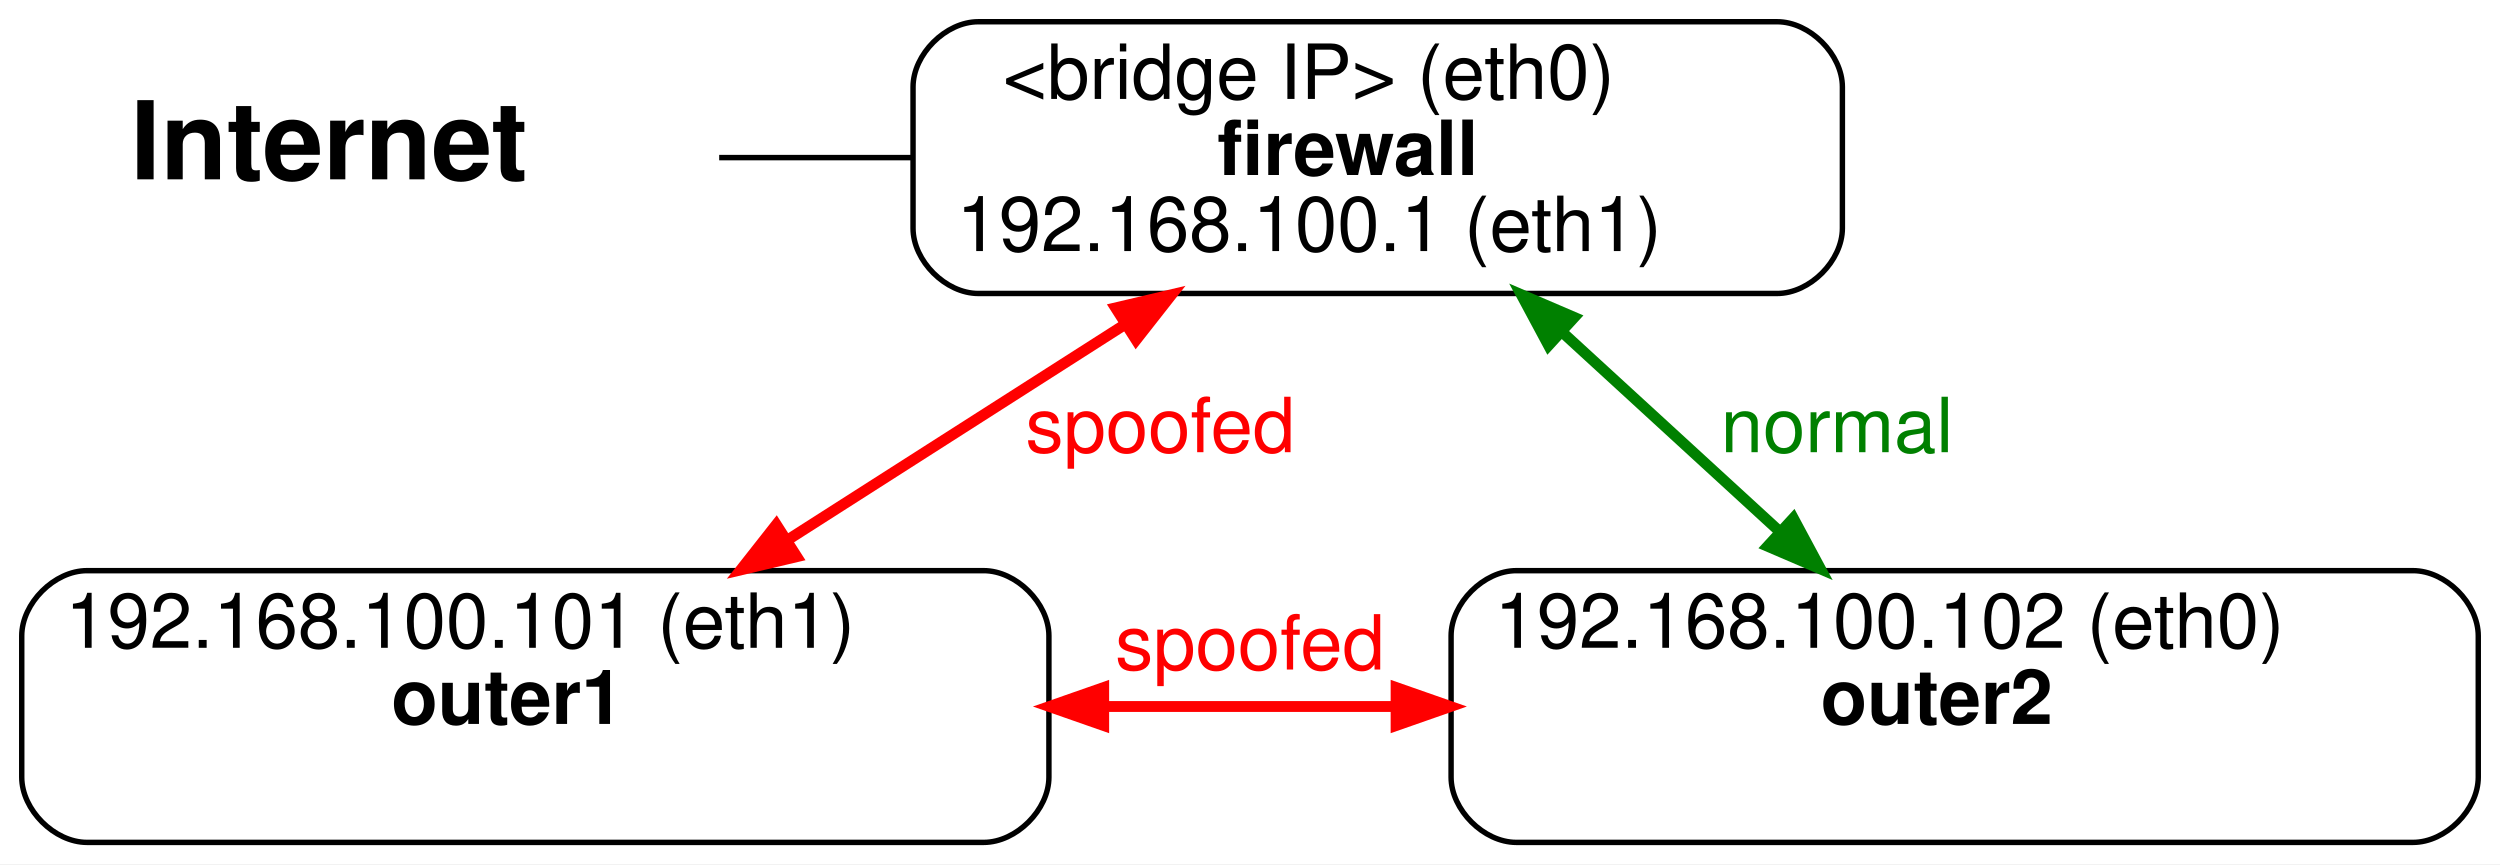
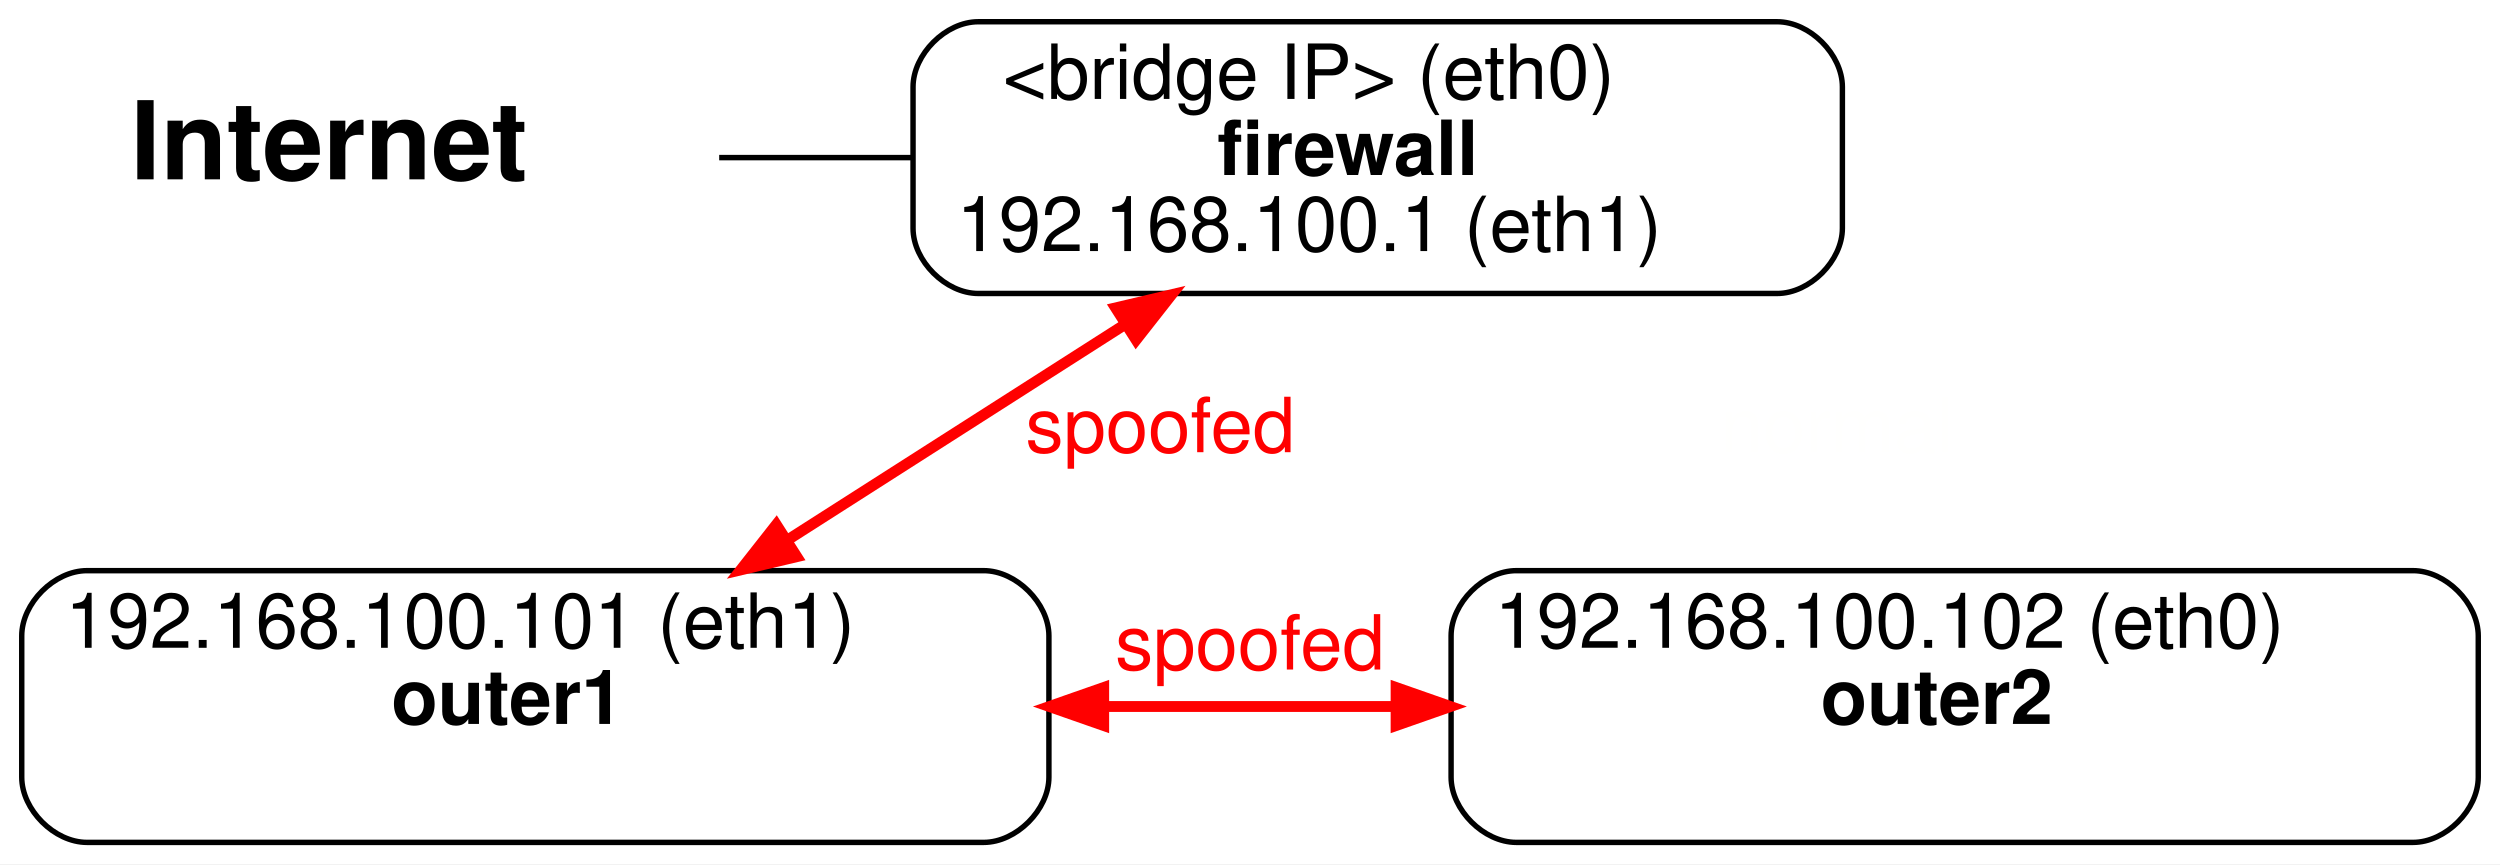
<svg xmlns="http://www.w3.org/2000/svg" width="460pt" height="159pt" viewBox="0.00 0.00 460.00 159.00">
  <g id="page0,1_graph0" class="graph" transform="scale(1 1) rotate(0) translate(4 155)">
    <polygon fill="white" stroke="transparent" points="-4,4 -4,-155 456,-155 456,4 -4,4" />
    <g id="node1" class="node">
      <text text-anchor="start" x="13" y="-122" font-family="Helvetica,sans-Serif" font-size="20.00"> </text>
      <text text-anchor="start" x="20" y="-122" font-family="Helvetica,sans-Serif" font-weight="bold" font-size="20.00">Internet</text>
      <text text-anchor="start" x="113" y="-122" font-family="Helvetica,sans-Serif" font-size="20.00"> </text>
    </g>
    <g id="node2" class="node">
      <path fill="none" stroke="black" d="M323,-151C323,-151 176,-151 176,-151 170,-151 164,-145 164,-139 164,-139 164,-113 164,-113 164,-107 170,-101 176,-101 176,-101 323,-101 323,-101 329,-101 335,-107 335,-113 335,-113 335,-139 335,-139 335,-145 329,-151 323,-151" />
      <text text-anchor="start" x="180.5" y="-136.8" font-family="Helvetica,sans-Serif" font-size="14.00"> &lt;bridge IP&gt; (eth0)</text>
      <text text-anchor="start" x="220" y="-122.8" font-family="Helvetica,sans-Serif" font-weight="bold" font-size="14.00">firewall</text>
      <text text-anchor="start" x="172" y="-108.8" font-family="Helvetica,sans-Serif" font-size="14.00">192.168.100.1 (eth1) </text>
    </g>
    <g id="edge1" class="edge">
      <path fill="none" stroke="black" d="M128.33,-126C140.17,-126 152,-126 163.83,-126" />
    </g>
    <g id="node3" class="node">
      <path fill="none" stroke="black" d="M177,-50C177,-50 12,-50 12,-50 6,-50 0,-44 0,-38 0,-38 0,-12 0,-12 0,-6 6,0 12,0 12,0 177,0 177,0 183,0 189,-6 189,-12 189,-12 189,-38 189,-38 189,-44 183,-50 177,-50" />
      <text text-anchor="start" x="8" y="-35.8" font-family="Helvetica,sans-Serif" font-size="14.00"> 192.168.100.101 (eth1)</text>
      <text text-anchor="start" x="68" y="-21.8" font-family="Helvetica,sans-Serif" font-weight="bold" font-size="14.00">outer1</text>
      <text text-anchor="start" x="89.5" y="-7.8" font-family="Helvetica,sans-Serif" font-size="14.00">  </text>
    </g>
    <g id="edge3" class="edge">
      <path fill="none" stroke="red" stroke-width="2" d="M203.14,-95.39C183.44,-82.8 160.51,-68.16 140.81,-55.58" />
      <polygon fill="red" stroke="red" stroke-width="2" points="201.27,-98.35 211.58,-100.78 205.04,-92.45 201.27,-98.35" />
      <polygon fill="red" stroke="red" stroke-width="2" points="142.61,-52.57 132.29,-50.14 138.84,-58.47 142.61,-52.57" />
      <text text-anchor="middle" x="209.5" y="-71.8" font-family="Helvetica,sans-Serif" font-size="14.00" fill="red">spoofed</text>
    </g>
    <g id="node4" class="node">
      <path fill="none" stroke="black" d="M440,-50C440,-50 275,-50 275,-50 269,-50 263,-44 263,-38 263,-38 263,-12 263,-12 263,-6 269,0 275,0 275,0 440,0 440,0 446,0 452,-6 452,-12 452,-12 452,-38 452,-38 452,-44 446,-50 440,-50" />
      <text text-anchor="start" x="271" y="-35.8" font-family="Helvetica,sans-Serif" font-size="14.00"> 192.168.100.102 (eth0)</text>
      <text text-anchor="start" x="331" y="-21.8" font-family="Helvetica,sans-Serif" font-weight="bold" font-size="14.00">outer2</text>
      <text text-anchor="start" x="352.5" y="-7.8" font-family="Helvetica,sans-Serif" font-size="14.00">  </text>
    </g>
    <g id="edge2" class="edge">
-       <path fill="none" stroke="green" stroke-width="2" d="M283.66,-93.69C296.32,-82.08 310.68,-68.92 323.34,-57.31" />
-       <polygon fill="green" stroke="green" stroke-width="2" points="280.93,-91.44 275.92,-100.78 285.66,-96.6 280.93,-91.44" />
-       <polygon fill="green" stroke="green" stroke-width="2" points="325.97,-59.65 330.98,-50.31 321.24,-54.49 325.97,-59.65" />
-       <text text-anchor="middle" x="334" y="-71.8" font-family="Helvetica,sans-Serif" font-size="14.00" fill="green">normal</text>
+       <path fill="none" stroke="transparent" stroke-width="2" d="M283.66,-93.69C296.32,-82.08 310.68,-68.92 323.34,-57.31" />
+       <polygon fill="transparent" stroke="transparent" stroke-width="2" points="280.93,-91.44 275.92,-100.78 285.66,-96.6 280.93,-91.44" />
+       <polygon fill="transparent" stroke="transparent" stroke-width="2" points="325.97,-59.65 330.98,-50.31 321.24,-54.49 325.97,-59.65" />
+       <text text-anchor="middle" x="334" y="-71.8" font-family="Helvetica,sans-Serif" font-size="14.00" fill="#fffffe">normal</text>
    </g>
    <g id="edge4" class="edge">
      <path fill="none" stroke="red" stroke-width="2" d="M199.3,-25C216.85,-25 235.07,-25 252.63,-25" />
      <polygon fill="red" stroke="red" stroke-width="2" points="199.08,-21.5 189.08,-25 199.08,-28.5 199.08,-21.5" />
      <polygon fill="red" stroke="red" stroke-width="2" points="252.88,-28.5 262.88,-25 252.88,-21.5 252.88,-28.5" />
      <text text-anchor="middle" x="226" y="-31.8" font-family="Helvetica,sans-Serif" font-size="14.00" fill="red">spoofed</text>
    </g>
  </g>
</svg>
